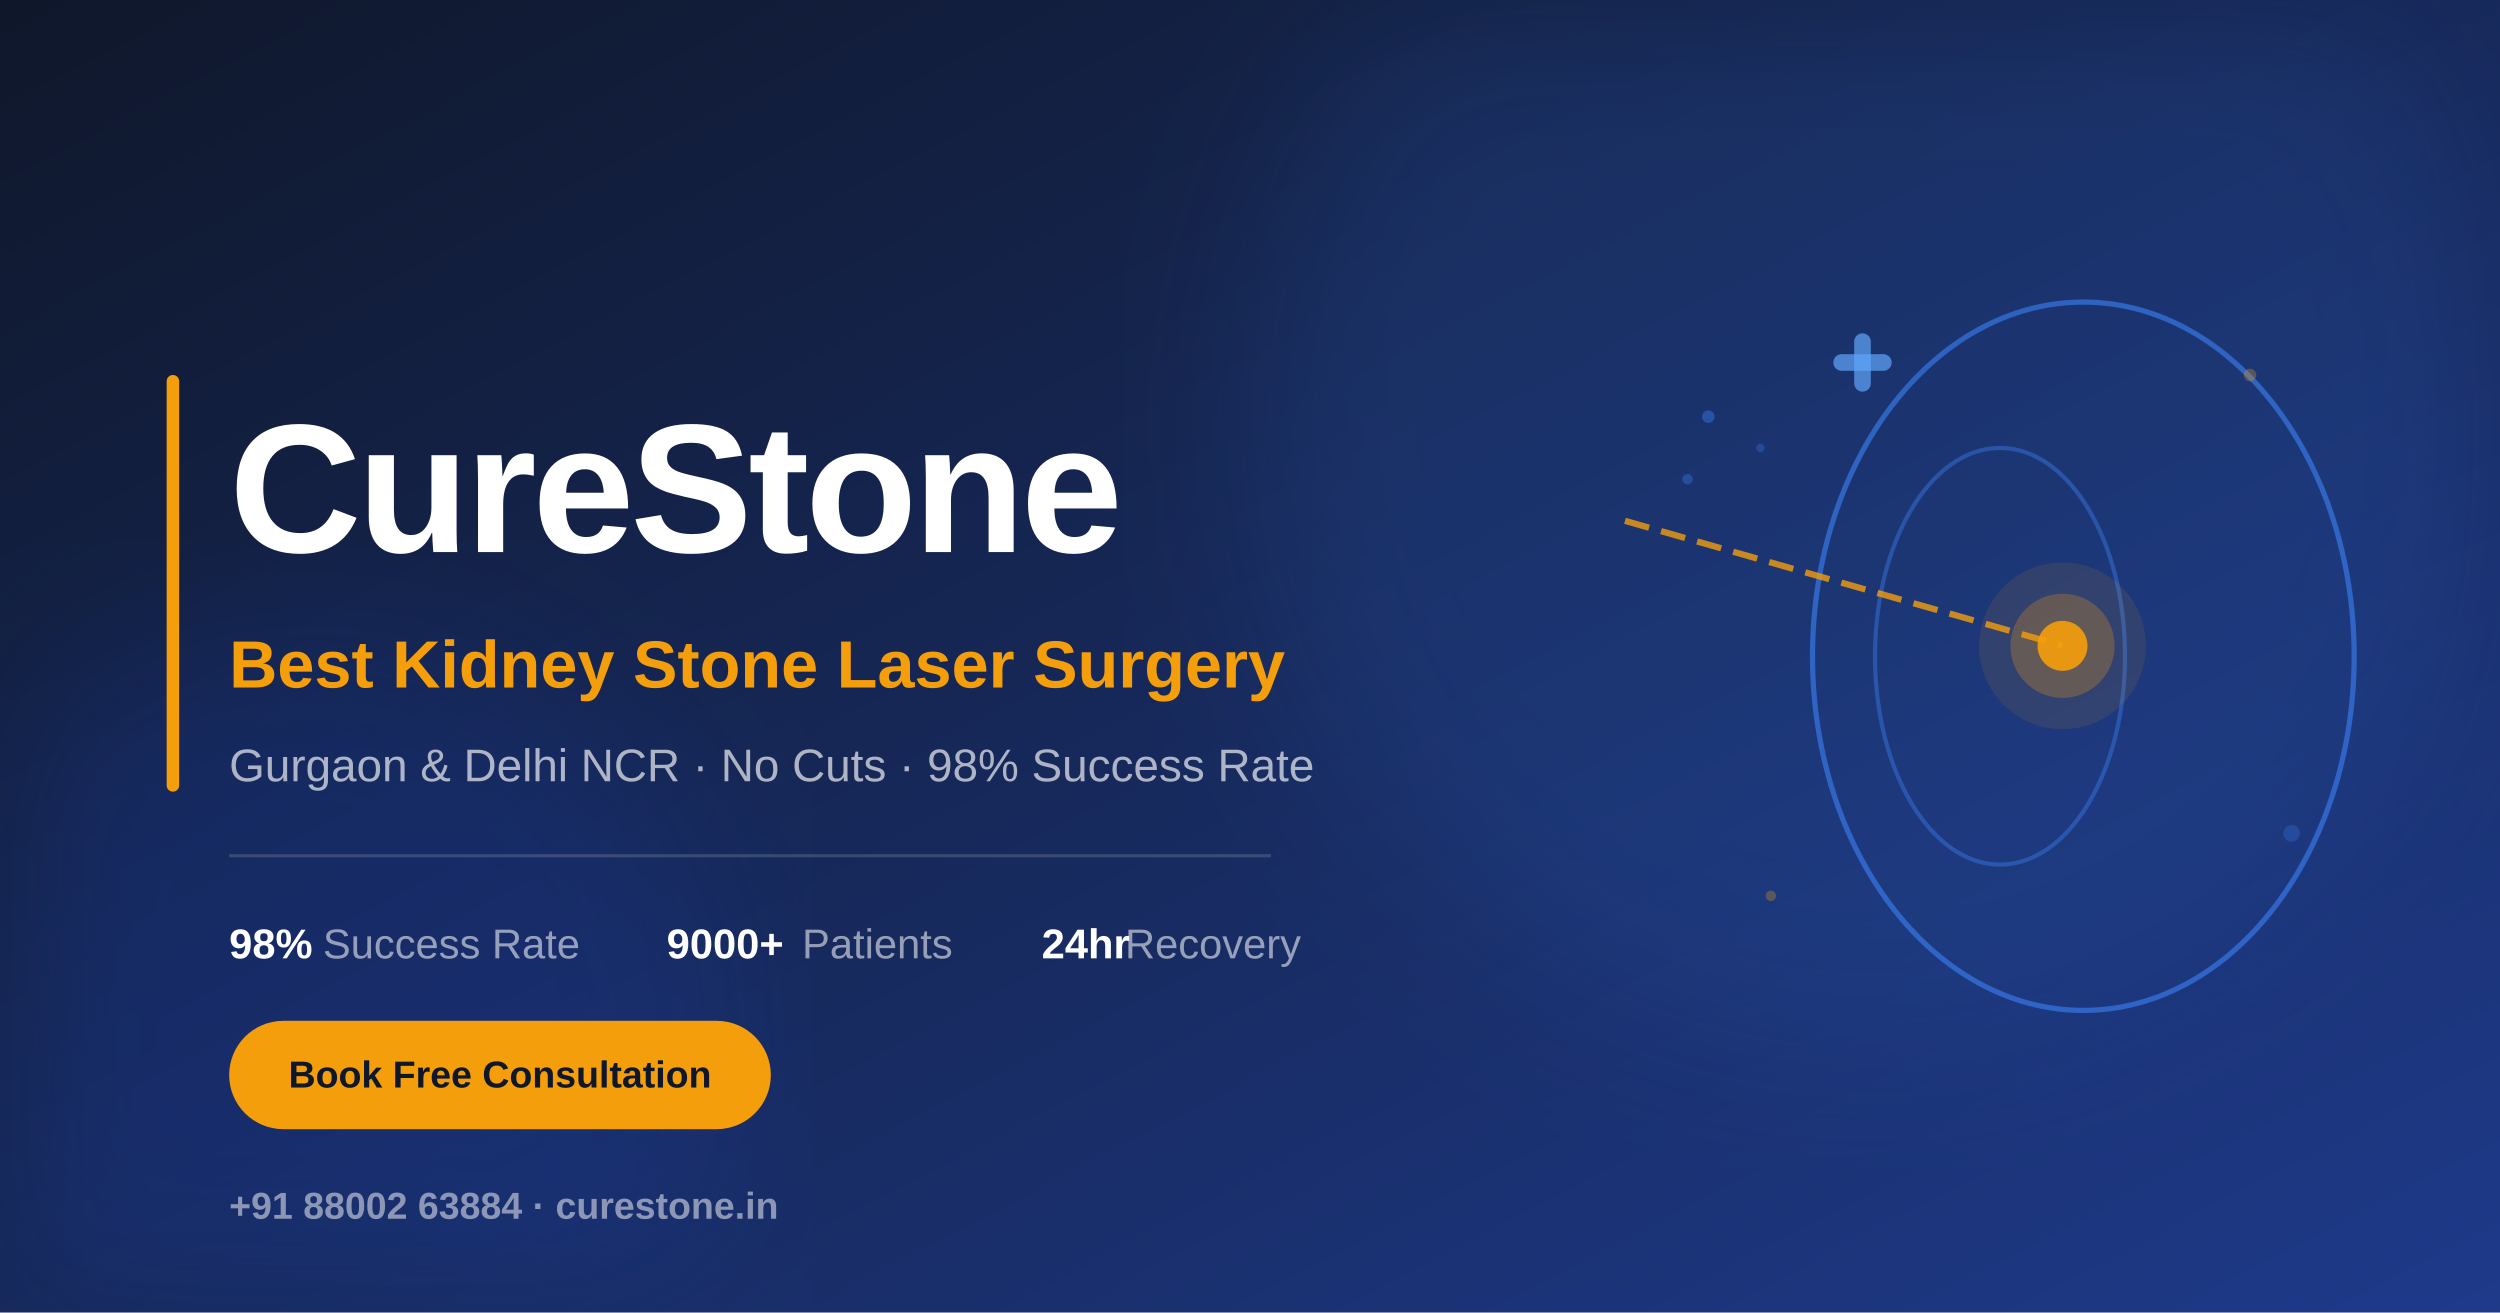
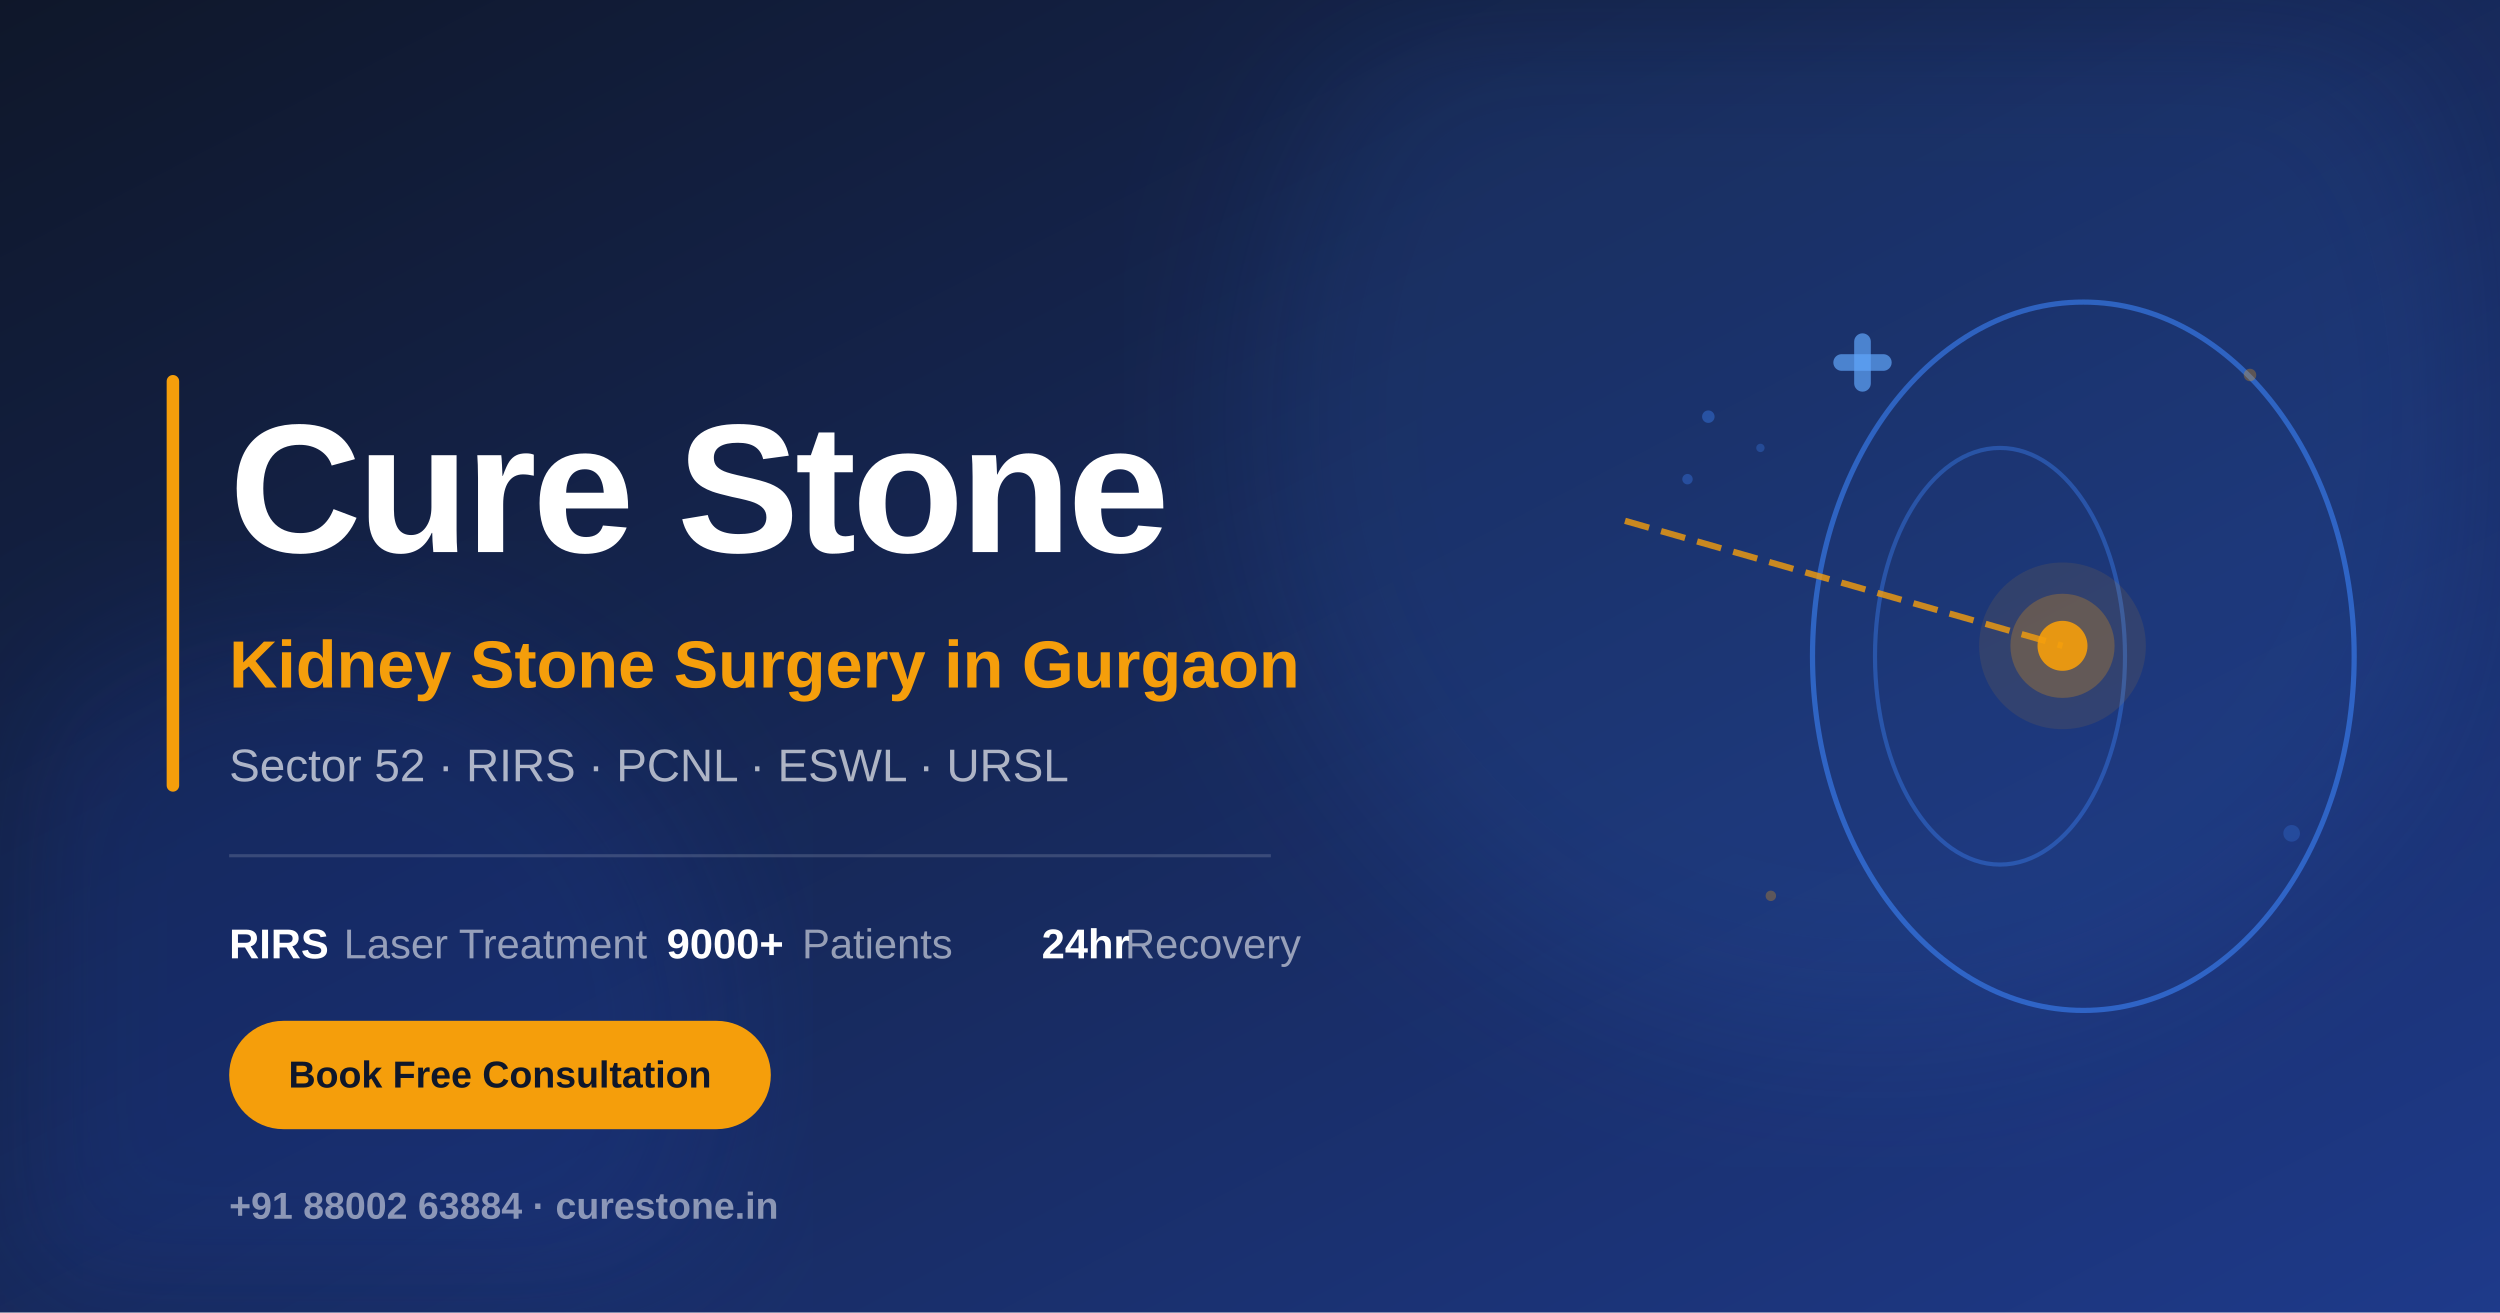
<svg xmlns="http://www.w3.org/2000/svg" width="1200" height="630" viewBox="0 0 1200 630">
  <defs>
    <linearGradient id="bg" x1="0%" y1="0%" x2="100%" y2="100%">
      <stop offset="0%" style="stop-color:#0f172a" />
      <stop offset="100%" style="stop-color:#1e3a8a" />
    </linearGradient>
    <linearGradient id="glow" x1="0%" y1="0%" x2="100%" y2="100%">
      <stop offset="0%" style="stop-color:#3b82f6;stop-opacity:0.3" />
      <stop offset="100%" style="stop-color:#1d4ed8;stop-opacity:0" />
    </linearGradient>
    <filter id="blur1">
      <feGaussianBlur stdDeviation="40" />
    </filter>
  </defs>
  <rect width="1200" height="630" fill="url(#bg)" />
  <circle cx="900" cy="200" r="300" fill="#3b82f6" opacity="0.12" filter="url(#blur1)" />
  <circle cx="150" cy="500" r="200" fill="#1d4ed8" opacity="0.15" filter="url(#blur1)" />
  <rect x="80" y="180" width="6" height="200" fill="#f59e0b" rx="3" />
-   <text x="110" y="265" font-family="Arial, Helvetica, sans-serif" font-size="88" font-weight="900" fill="white" letter-spacing="-2">CureStone</text>
-   <text x="110" y="330" font-family="Arial, Helvetica, sans-serif" font-size="32" font-weight="600" fill="#f59e0b">Best Kidney Stone Laser Surgery</text>
-   <text x="110" y="375" font-family="Arial, Helvetica, sans-serif" font-size="22" font-weight="400" fill="rgba(255,255,255,0.65)">Gurgaon &amp; Delhi NCR · No Cuts · 98% Success Rate</text>
+   <text x="110" y="265" font-family="Arial, Helvetica, sans-serif" font-size="88" font-weight="900" fill="white" letter-spacing="-2">Cure Stone</text>
+   <text x="110" y="330" font-family="Arial, Helvetica, sans-serif" font-size="32" font-weight="600" fill="#f59e0b">Kidney Stone Surgery in Gurgaon</text>
+   <text x="110" y="375" font-family="Arial, Helvetica, sans-serif" font-size="22" font-weight="400" fill="rgba(255,255,255,0.65)">Sector 52 · RIRS · PCNL · ESWL · URSL</text>
  <rect x="110" y="410" width="500" height="1.5" fill="rgba(255,255,255,0.15)" />
-   <text x="110" y="460" font-family="Arial, Helvetica, sans-serif" font-size="20" font-weight="700" fill="white">98%</text>
-   <text x="155" y="460" font-family="Arial, Helvetica, sans-serif" font-size="20" font-weight="400" fill="rgba(255,255,255,0.55)"> Success Rate</text>
+   <text x="110" y="460" font-family="Arial, Helvetica, sans-serif" font-size="20" font-weight="700" fill="white">RIRS</text>
+   <text x="165" y="460" font-family="Arial, Helvetica, sans-serif" font-size="20" font-weight="400" fill="rgba(255,255,255,0.55)"> Laser Treatment</text>
  <text x="320" y="460" font-family="Arial, Helvetica, sans-serif" font-size="20" font-weight="700" fill="white">9000+</text>
  <text x="385" y="460" font-family="Arial, Helvetica, sans-serif" font-size="20" font-weight="400" fill="rgba(255,255,255,0.55)"> Patients</text>
  <text x="500" y="460" font-family="Arial, Helvetica, sans-serif" font-size="20" font-weight="700" fill="white">24hr</text>
  <text x="540" y="460" font-family="Arial, Helvetica, sans-serif" font-size="20" font-weight="400" fill="rgba(255,255,255,0.55)"> Recovery</text>
  <rect x="110" y="490" width="260" height="52" rx="26" fill="#f59e0b" />
  <text x="240" y="522" text-anchor="middle" font-family="Arial, Helvetica, sans-serif" font-size="18" font-weight="800" fill="#0f172a">Book Free Consultation</text>
  <text x="110" y="585" font-family="Arial, Helvetica, sans-serif" font-size="18" font-weight="600" fill="rgba(255,255,255,0.5)">+91 88002 63884 · curestone.in</text>
  <ellipse cx="1000" cy="315" rx="130" ry="170" fill="none" stroke="#3b82f6" stroke-width="2.5" opacity="0.6" />
  <ellipse cx="960" cy="315" rx="60" ry="100" fill="none" stroke="#3b82f6" stroke-width="2" opacity="0.4" />
  <line x1="780" y1="250" x2="990" y2="310" stroke="#f59e0b" stroke-width="3" opacity="0.8" stroke-dasharray="12,6" />
  <circle cx="990" cy="310" r="12" fill="#f59e0b" opacity="0.9" />
  <circle cx="990" cy="310" r="25" fill="#f59e0b" opacity="0.25" />
  <circle cx="990" cy="310" r="40" fill="#f59e0b" opacity="0.1" />
  <rect x="880" y="170" width="28" height="8" fill="#60a5fa" rx="4" opacity="0.7" />
  <rect x="890" y="160" width="8" height="28" fill="#60a5fa" rx="4" opacity="0.7" />
  <circle cx="820" cy="200" r="3" fill="#3b82f6" opacity="0.4" />
  <circle cx="845" cy="215" r="2" fill="#3b82f6" opacity="0.3" />
  <circle cx="810" cy="230" r="2.5" fill="#3b82f6" opacity="0.35" />
  <circle cx="1080" cy="180" r="3" fill="#f59e0b" opacity="0.3" />
  <circle cx="1100" cy="400" r="4" fill="#3b82f6" opacity="0.25" />
  <circle cx="850" cy="430" r="2.5" fill="#f59e0b" opacity="0.3" />
</svg>
